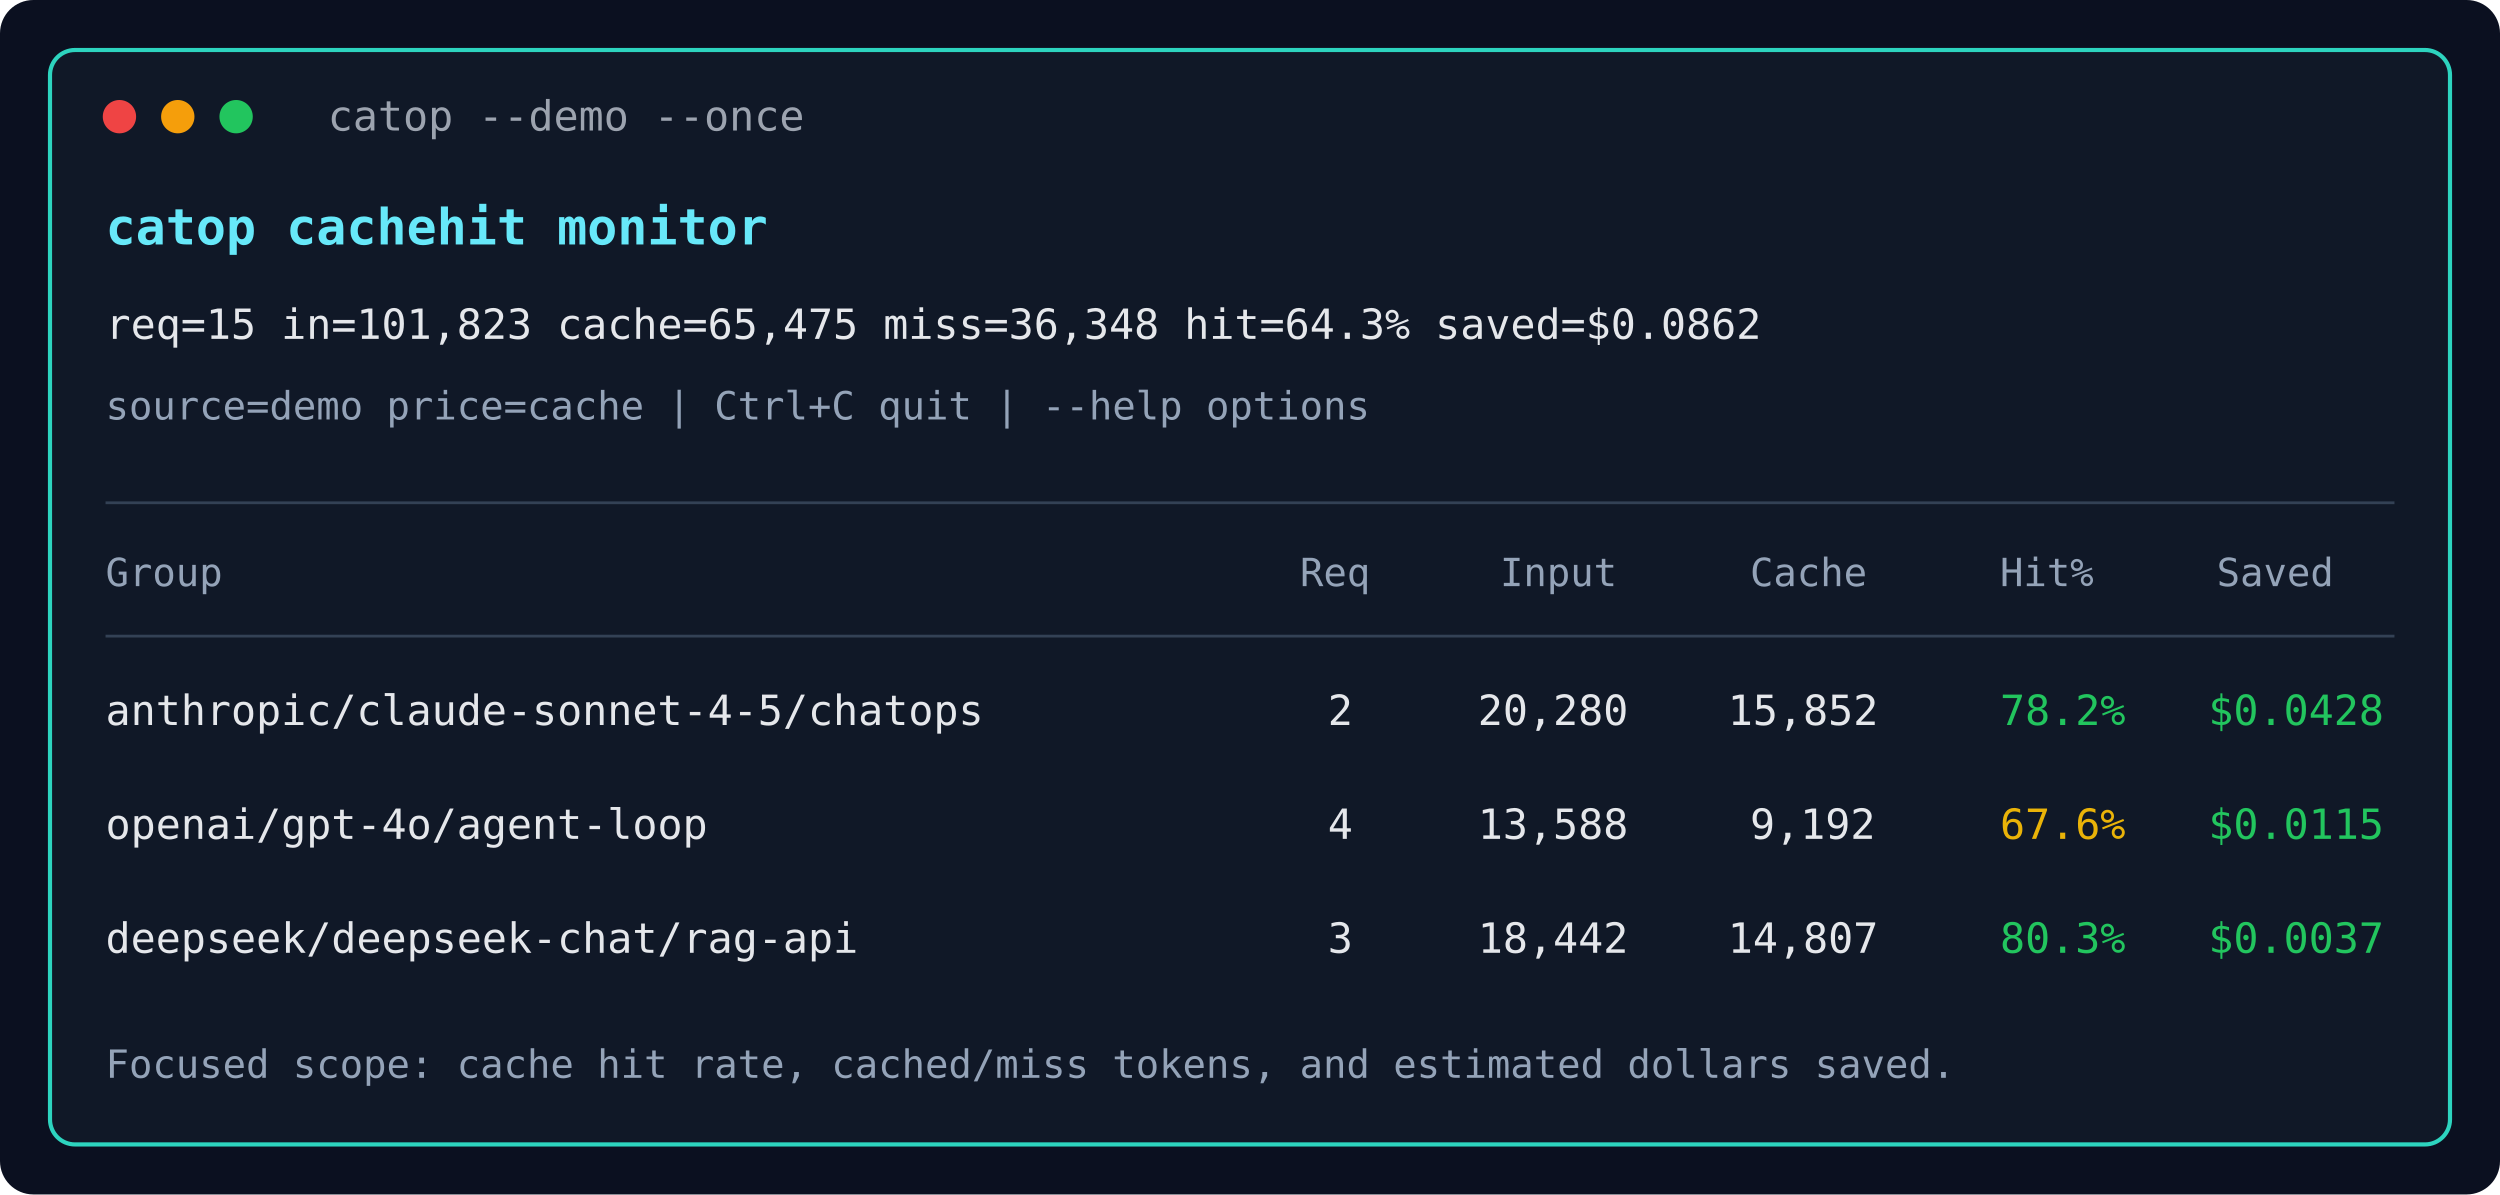
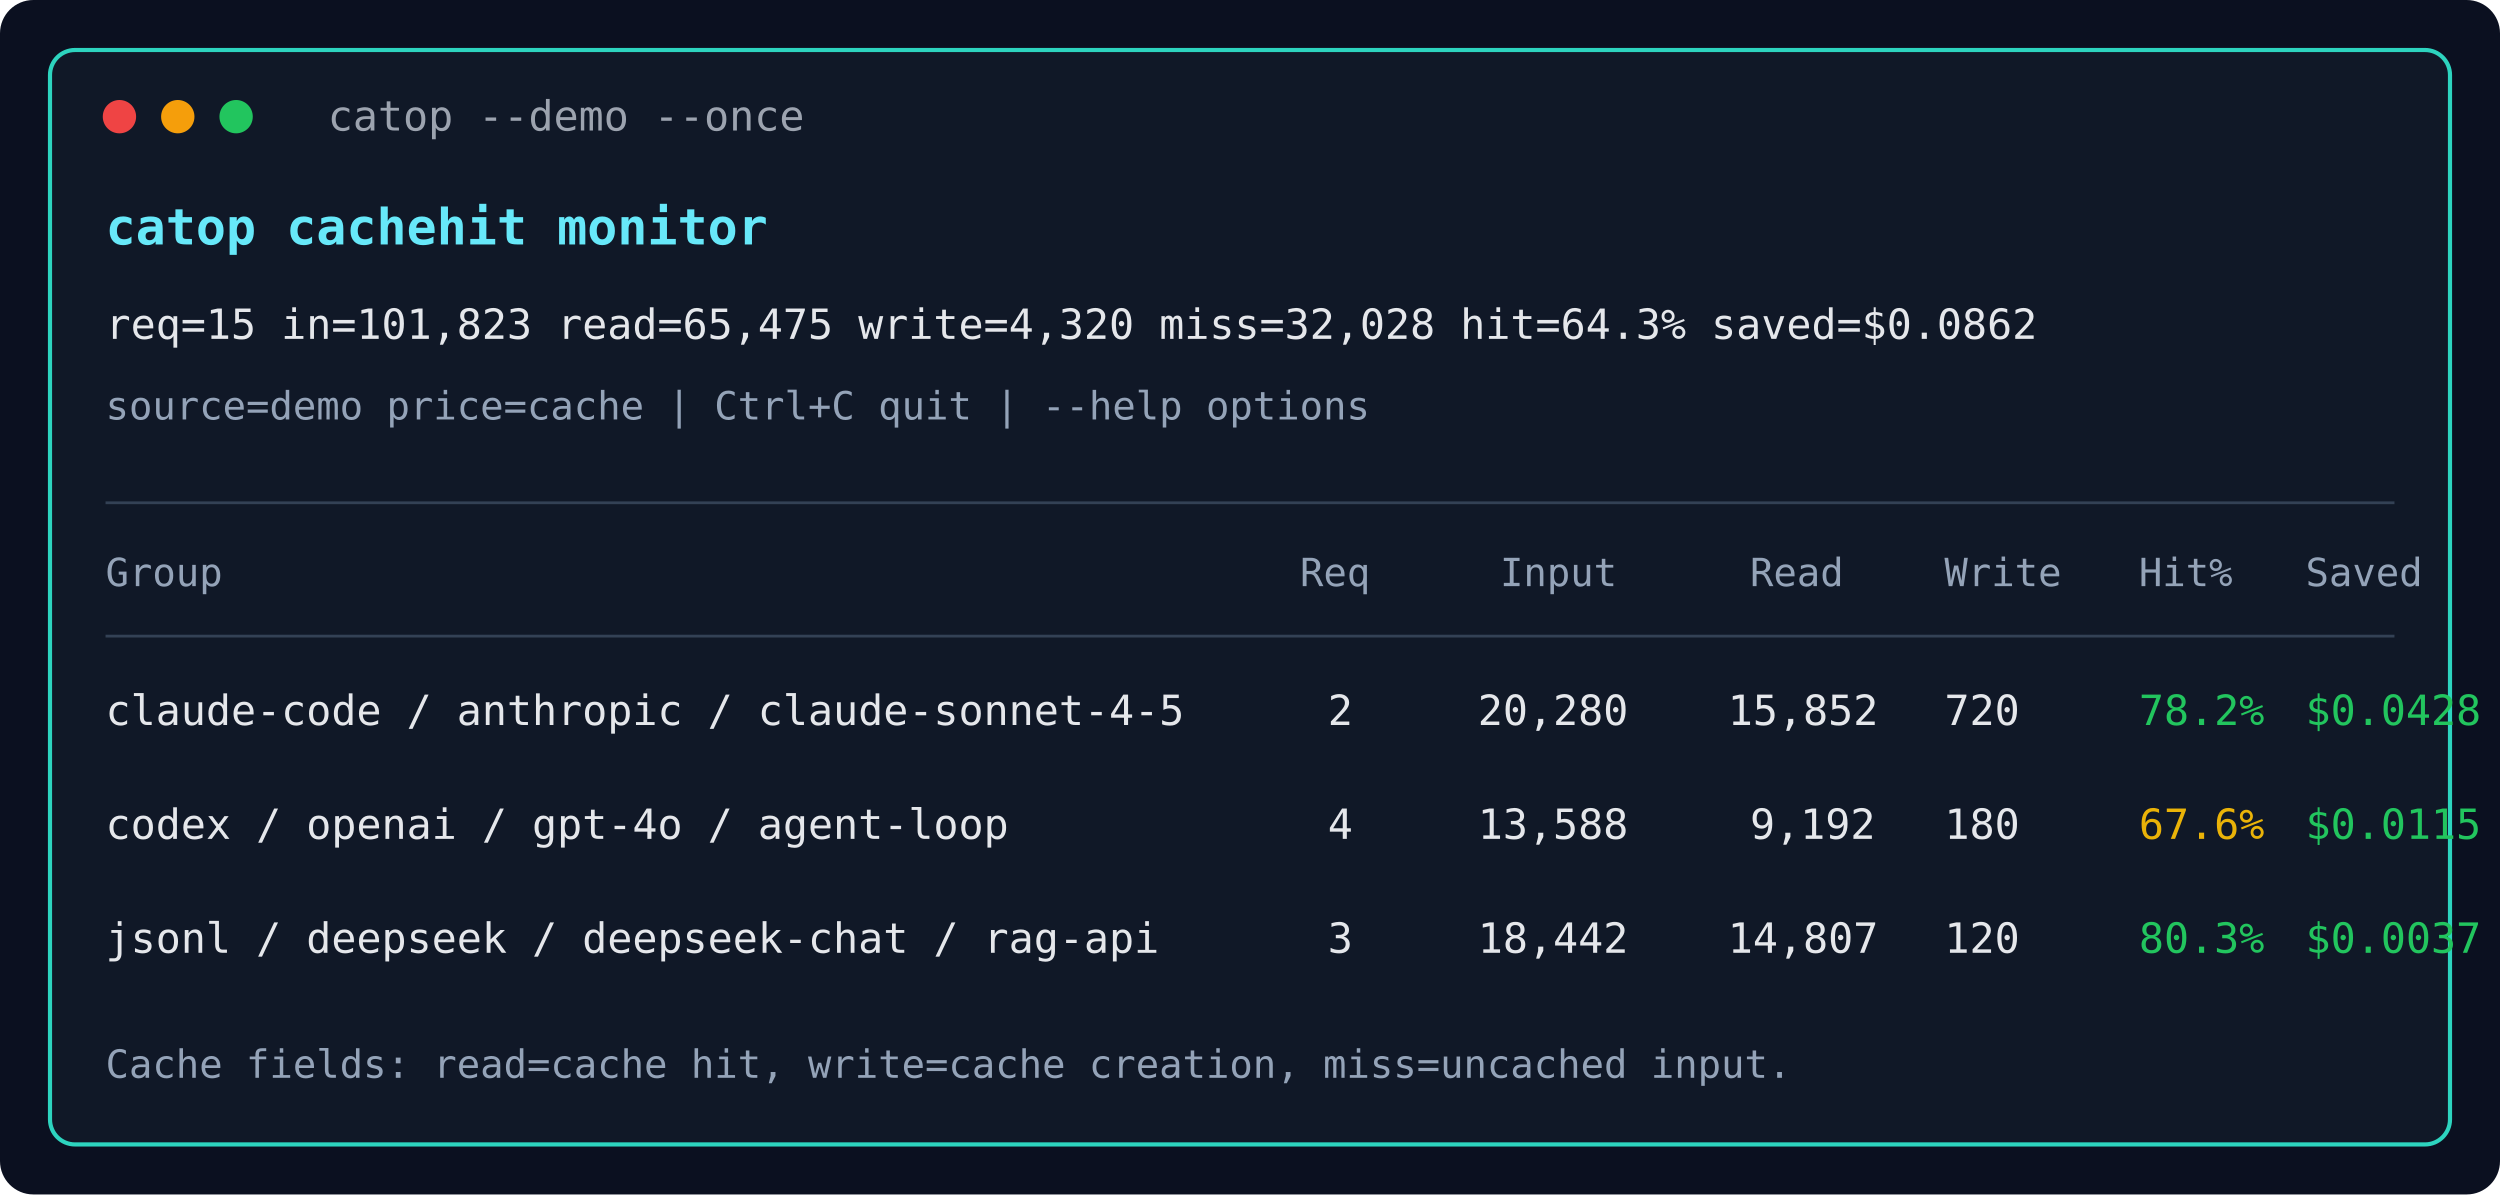
<svg xmlns="http://www.w3.org/2000/svg" width="900" height="430" viewBox="0 0 900 430" role="img" aria-label="catop terminal preview">
  <rect width="900" height="430" rx="12" fill="#0b1020" />
  <rect x="18" y="18" width="864" height="394" rx="9" fill="#101827" stroke="#2dd4bf" stroke-width="1.5" />
  <circle cx="43" cy="42" r="6" fill="#ef4444" />
  <circle cx="64" cy="42" r="6" fill="#f59e0b" />
  <circle cx="85" cy="42" r="6" fill="#22c55e" />
  <text x="118" y="47" fill="#9ca3af" font-family="Consolas, Menlo, monospace" font-size="15">catop --demo --once</text>
  <text x="38" y="88" fill="#67e8f9" font-family="Consolas, Menlo, monospace" font-size="18" font-weight="700">catop cachehit monitor</text>
-   <text x="38" y="122" fill="#e5e7eb" font-family="Consolas, Menlo, monospace" font-size="15">req=15 in=101,823 cache=65,475 miss=36,348 hit=64.3% saved=$0.0862</text>
+   <text x="38" y="122" fill="#e5e7eb" font-family="Consolas, Menlo, monospace" font-size="15">req=15 in=101,823 read=65,475 write=4,320 miss=32,028 hit=64.3% saved=$0.0862</text>
  <text x="38" y="151" fill="#94a3b8" font-family="Consolas, Menlo, monospace" font-size="14">source=demo price=cache | Ctrl+C quit | --help options</text>
  <line x1="38" y1="181" x2="862" y2="181" stroke="#334155" />
  <text x="38" y="211" fill="#94a3b8" font-family="Consolas, Menlo, monospace" font-size="14">Group</text>
  <text x="468" y="211" fill="#94a3b8" font-family="Consolas, Menlo, monospace" font-size="14">Req</text>
  <text x="540" y="211" fill="#94a3b8" font-family="Consolas, Menlo, monospace" font-size="14">Input</text>
-   <text x="630" y="211" fill="#94a3b8" font-family="Consolas, Menlo, monospace" font-size="14">Cache</text>
-   <text x="720" y="211" fill="#94a3b8" font-family="Consolas, Menlo, monospace" font-size="14">Hit%</text>
-   <text x="798" y="211" fill="#94a3b8" font-family="Consolas, Menlo, monospace" font-size="14">Saved</text>
+   <text x="630" y="211" fill="#94a3b8" font-family="Consolas, Menlo, monospace" font-size="14">Read</text>
+   <text x="700" y="211" fill="#94a3b8" font-family="Consolas, Menlo, monospace" font-size="14">Write</text>
+   <text x="770" y="211" fill="#94a3b8" font-family="Consolas, Menlo, monospace" font-size="14">Hit%</text>
+   <text x="830" y="211" fill="#94a3b8" font-family="Consolas, Menlo, monospace" font-size="14">Saved</text>
  <line x1="38" y1="229" x2="862" y2="229" stroke="#334155" />
-   <text x="38" y="261" fill="#e5e7eb" font-family="Consolas, Menlo, monospace" font-size="15">anthropic/claude-sonnet-4-5/chatops</text>
+   <text x="38" y="261" fill="#e5e7eb" font-family="Consolas, Menlo, monospace" font-size="15">claude-code / anthropic / claude-sonnet-4-5</text>
  <text x="478" y="261" fill="#e5e7eb" font-family="Consolas, Menlo, monospace" font-size="15">2</text>
  <text x="532" y="261" fill="#e5e7eb" font-family="Consolas, Menlo, monospace" font-size="15">20,280</text>
  <text x="622" y="261" fill="#e5e7eb" font-family="Consolas, Menlo, monospace" font-size="15">15,852</text>
-   <text x="720" y="261" fill="#22c55e" font-family="Consolas, Menlo, monospace" font-size="15">78.2%</text>
-   <text x="795" y="261" fill="#22c55e" font-family="Consolas, Menlo, monospace" font-size="15">$0.0428</text>
-   <text x="38" y="302" fill="#e5e7eb" font-family="Consolas, Menlo, monospace" font-size="15">openai/gpt-4o/agent-loop</text>
+   <text x="700" y="261" fill="#e5e7eb" font-family="Consolas, Menlo, monospace" font-size="15">720</text>
+   <text x="770" y="261" fill="#22c55e" font-family="Consolas, Menlo, monospace" font-size="15">78.2%</text>
+   <text x="830" y="261" fill="#22c55e" font-family="Consolas, Menlo, monospace" font-size="15">$0.0428</text>
+   <text x="38" y="302" fill="#e5e7eb" font-family="Consolas, Menlo, monospace" font-size="15">codex / openai / gpt-4o / agent-loop</text>
  <text x="478" y="302" fill="#e5e7eb" font-family="Consolas, Menlo, monospace" font-size="15">4</text>
  <text x="532" y="302" fill="#e5e7eb" font-family="Consolas, Menlo, monospace" font-size="15">13,588</text>
  <text x="630" y="302" fill="#e5e7eb" font-family="Consolas, Menlo, monospace" font-size="15">9,192</text>
-   <text x="720" y="302" fill="#eab308" font-family="Consolas, Menlo, monospace" font-size="15">67.6%</text>
-   <text x="795" y="302" fill="#22c55e" font-family="Consolas, Menlo, monospace" font-size="15">$0.0115</text>
-   <text x="38" y="343" fill="#e5e7eb" font-family="Consolas, Menlo, monospace" font-size="15">deepseek/deepseek-chat/rag-api</text>
+   <text x="700" y="302" fill="#e5e7eb" font-family="Consolas, Menlo, monospace" font-size="15">180</text>
+   <text x="770" y="302" fill="#eab308" font-family="Consolas, Menlo, monospace" font-size="15">67.6%</text>
+   <text x="830" y="302" fill="#22c55e" font-family="Consolas, Menlo, monospace" font-size="15">$0.0115</text>
+   <text x="38" y="343" fill="#e5e7eb" font-family="Consolas, Menlo, monospace" font-size="15">jsonl / deepseek / deepseek-chat / rag-api</text>
  <text x="478" y="343" fill="#e5e7eb" font-family="Consolas, Menlo, monospace" font-size="15">3</text>
  <text x="532" y="343" fill="#e5e7eb" font-family="Consolas, Menlo, monospace" font-size="15">18,442</text>
  <text x="622" y="343" fill="#e5e7eb" font-family="Consolas, Menlo, monospace" font-size="15">14,807</text>
-   <text x="720" y="343" fill="#22c55e" font-family="Consolas, Menlo, monospace" font-size="15">80.3%</text>
-   <text x="795" y="343" fill="#22c55e" font-family="Consolas, Menlo, monospace" font-size="15">$0.0037</text>
-   <text x="38" y="388" fill="#94a3b8" font-family="Consolas, Menlo, monospace" font-size="14">Focused scope: cache hit rate, cached/miss tokens, and estimated dollars saved.</text>
+   <text x="700" y="343" fill="#e5e7eb" font-family="Consolas, Menlo, monospace" font-size="15">120</text>
+   <text x="770" y="343" fill="#22c55e" font-family="Consolas, Menlo, monospace" font-size="15">80.3%</text>
+   <text x="830" y="343" fill="#22c55e" font-family="Consolas, Menlo, monospace" font-size="15">$0.0037</text>
+   <text x="38" y="388" fill="#94a3b8" font-family="Consolas, Menlo, monospace" font-size="14">Cache fields: read=cache hit, write=cache creation, miss=uncached input.</text>
</svg>
